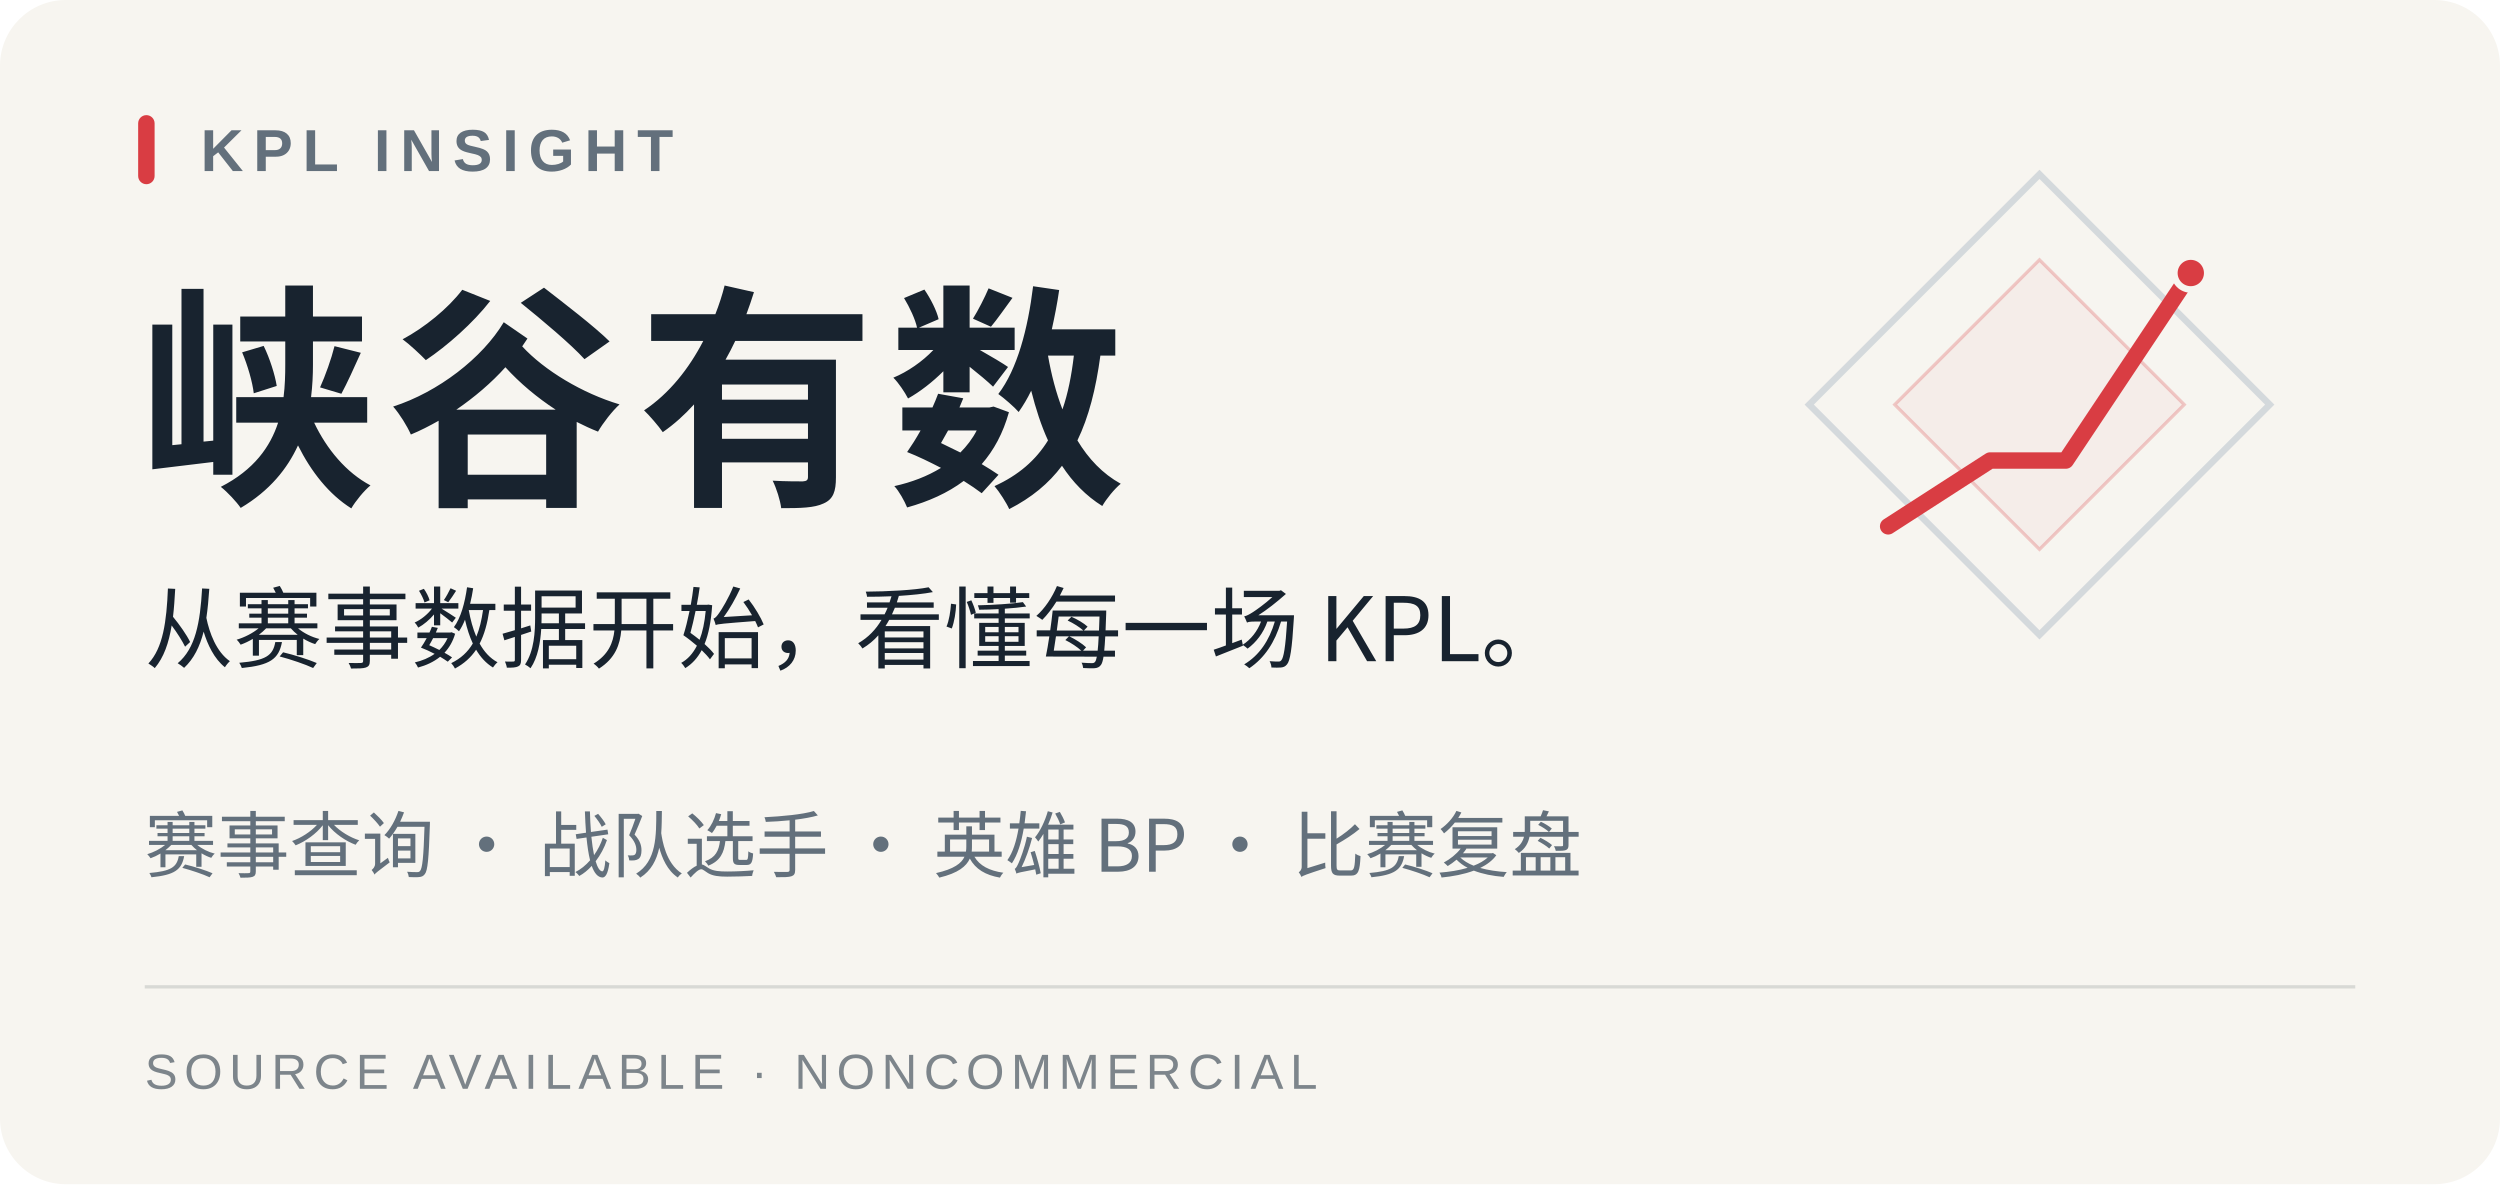
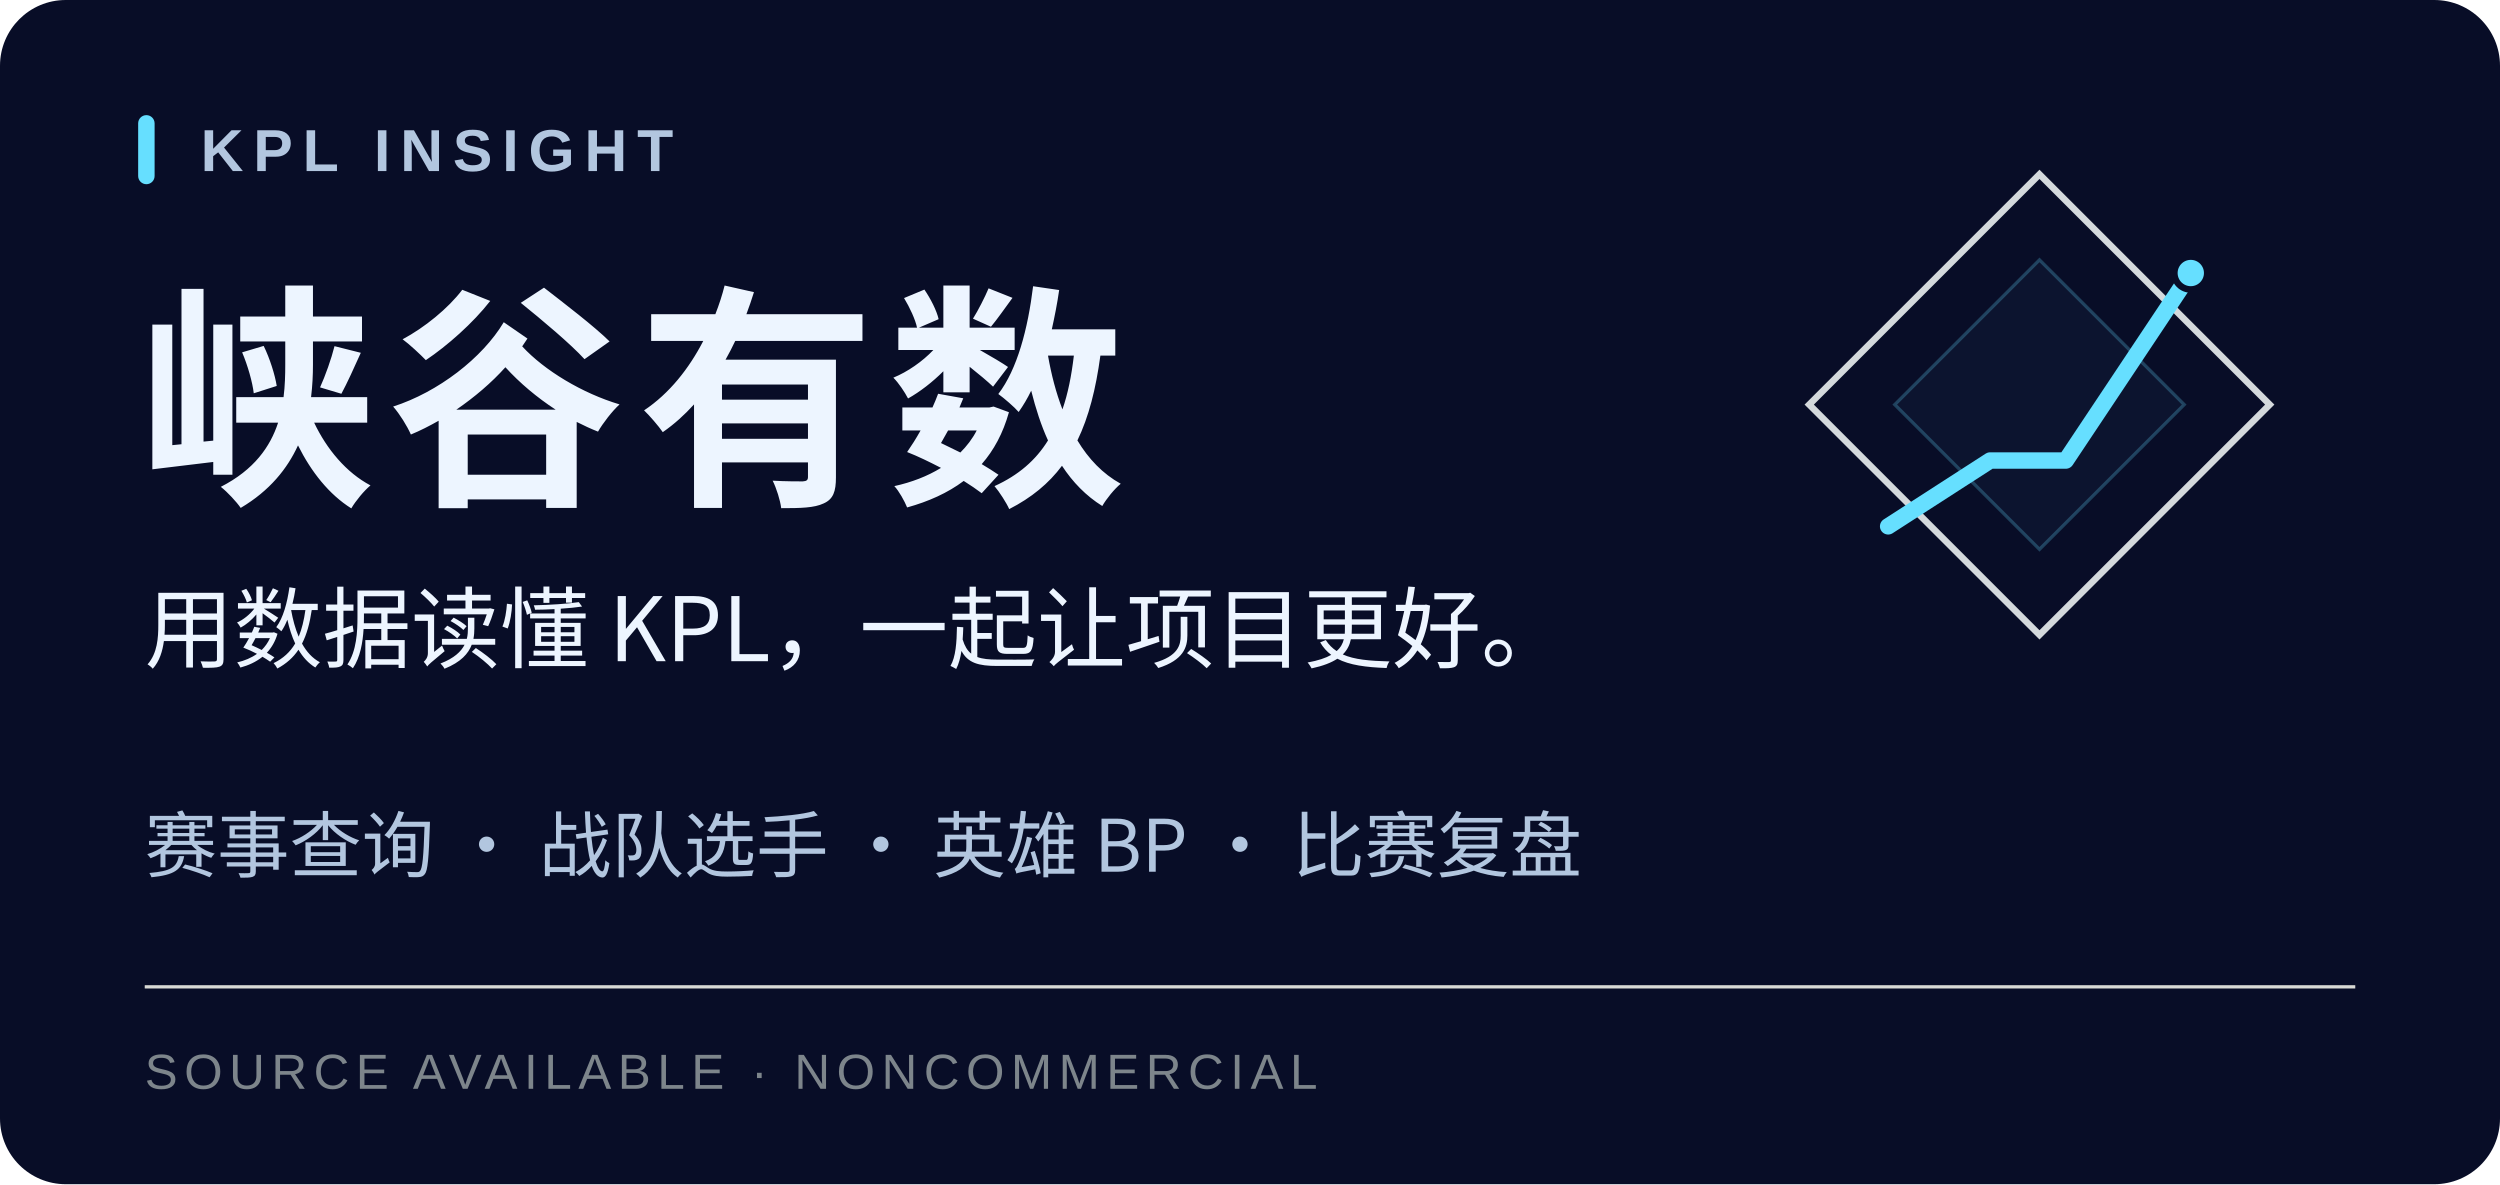
<svg xmlns="http://www.w3.org/2000/svg" width="760" height="360" viewBox="0 0 760 360" role="img" aria-labelledby="title desc">
-   <rect width="760" height="360" rx="20" fill="#f7f5f0" />
-   <rect x="42" y="35" width="5" height="21" rx="2.5" fill="#d93d43" />
-   <text x="61" y="52" font-family="Segoe UI,Arial,sans-serif" font-size="18" font-weight="600" letter-spacing="3" fill="#63707c">KPL INSIGHT</text>
-   <g font-family="Microsoft YaHei,PingFang SC,Noto Sans CJK SC,sans-serif" fill="#18232f">
+   <rect width="760" height="360" rx="20" fill="#080d27" />
+   <rect x="42" y="35" width="5" height="21" rx="2.5" fill="#66dfff" />
+   <text x="61" y="52" font-family="Segoe UI,Arial,sans-serif" font-size="18" font-weight="600" letter-spacing="3" fill="#b2c6df">KPL INSIGHT</text>
+   <g font-family="Microsoft YaHei,PingFang SC,Noto Sans CJK SC,sans-serif" fill="#edf5ff">
    <text x="42" y="148" font-size="72" font-weight="800" letter-spacing="4">峡谷有数</text>
-     <text x="44" y="201" font-size="27">从赛事数据开始，看懂每一场 KPL。</text>
-     <text x="44" y="265" font-size="22" fill="#63707c">赛事查询 · 战队选手 · 英雄 BP · 比赛复盘</text>
+     <text x="44" y="201" font-size="27">用数据读懂 KPL，一起让项目更好。</text>
+     <text x="44" y="265" font-size="22" fill="#b2c6df">赛事查询 · 战队选手 · 英雄 BP · 比赛复盘</text>
  </g>
  <g transform="translate(620 123)">
    <path d="M0-70 70 0 0 70-70 0Z" fill="none" stroke="#d4d9dc" stroke-width="2" />
-     <path d="M0-44 44 0 0 44-44 0Z" fill="#d93d43" fill-opacity=".04" stroke="#d93d43" stroke-opacity=".25" />
-     <path d="M-46 37-15 17 8 17 46-40" fill="none" stroke="#d93d43" stroke-width="5" stroke-linecap="round" stroke-linejoin="round" />
-     <circle cx="46" cy="-40" r="5" fill="#d93d43" stroke="#f7f5f0" stroke-width="2" />
+     <path d="M0-44 44 0 0 44-44 0Z" fill="#66dfff" fill-opacity=".04" stroke="#66dfff" stroke-opacity=".25" />
+     <path d="M-46 37-15 17 8 17 46-40" fill="none" stroke="#66dfff" stroke-width="5" stroke-linecap="round" stroke-linejoin="round" />
+     <circle cx="46" cy="-40" r="5" fill="#66dfff" stroke="#080d27" stroke-width="2" />
  </g>
  <path d="M44 300H716" stroke="#d8d9d5" />
  <text x="44" y="331" font-family="Segoe UI,Arial,sans-serif" font-size="15" letter-spacing="2" fill="#7d858b">SOURCE AVAILABLE · NONCOMMERCIAL</text>
</svg>
